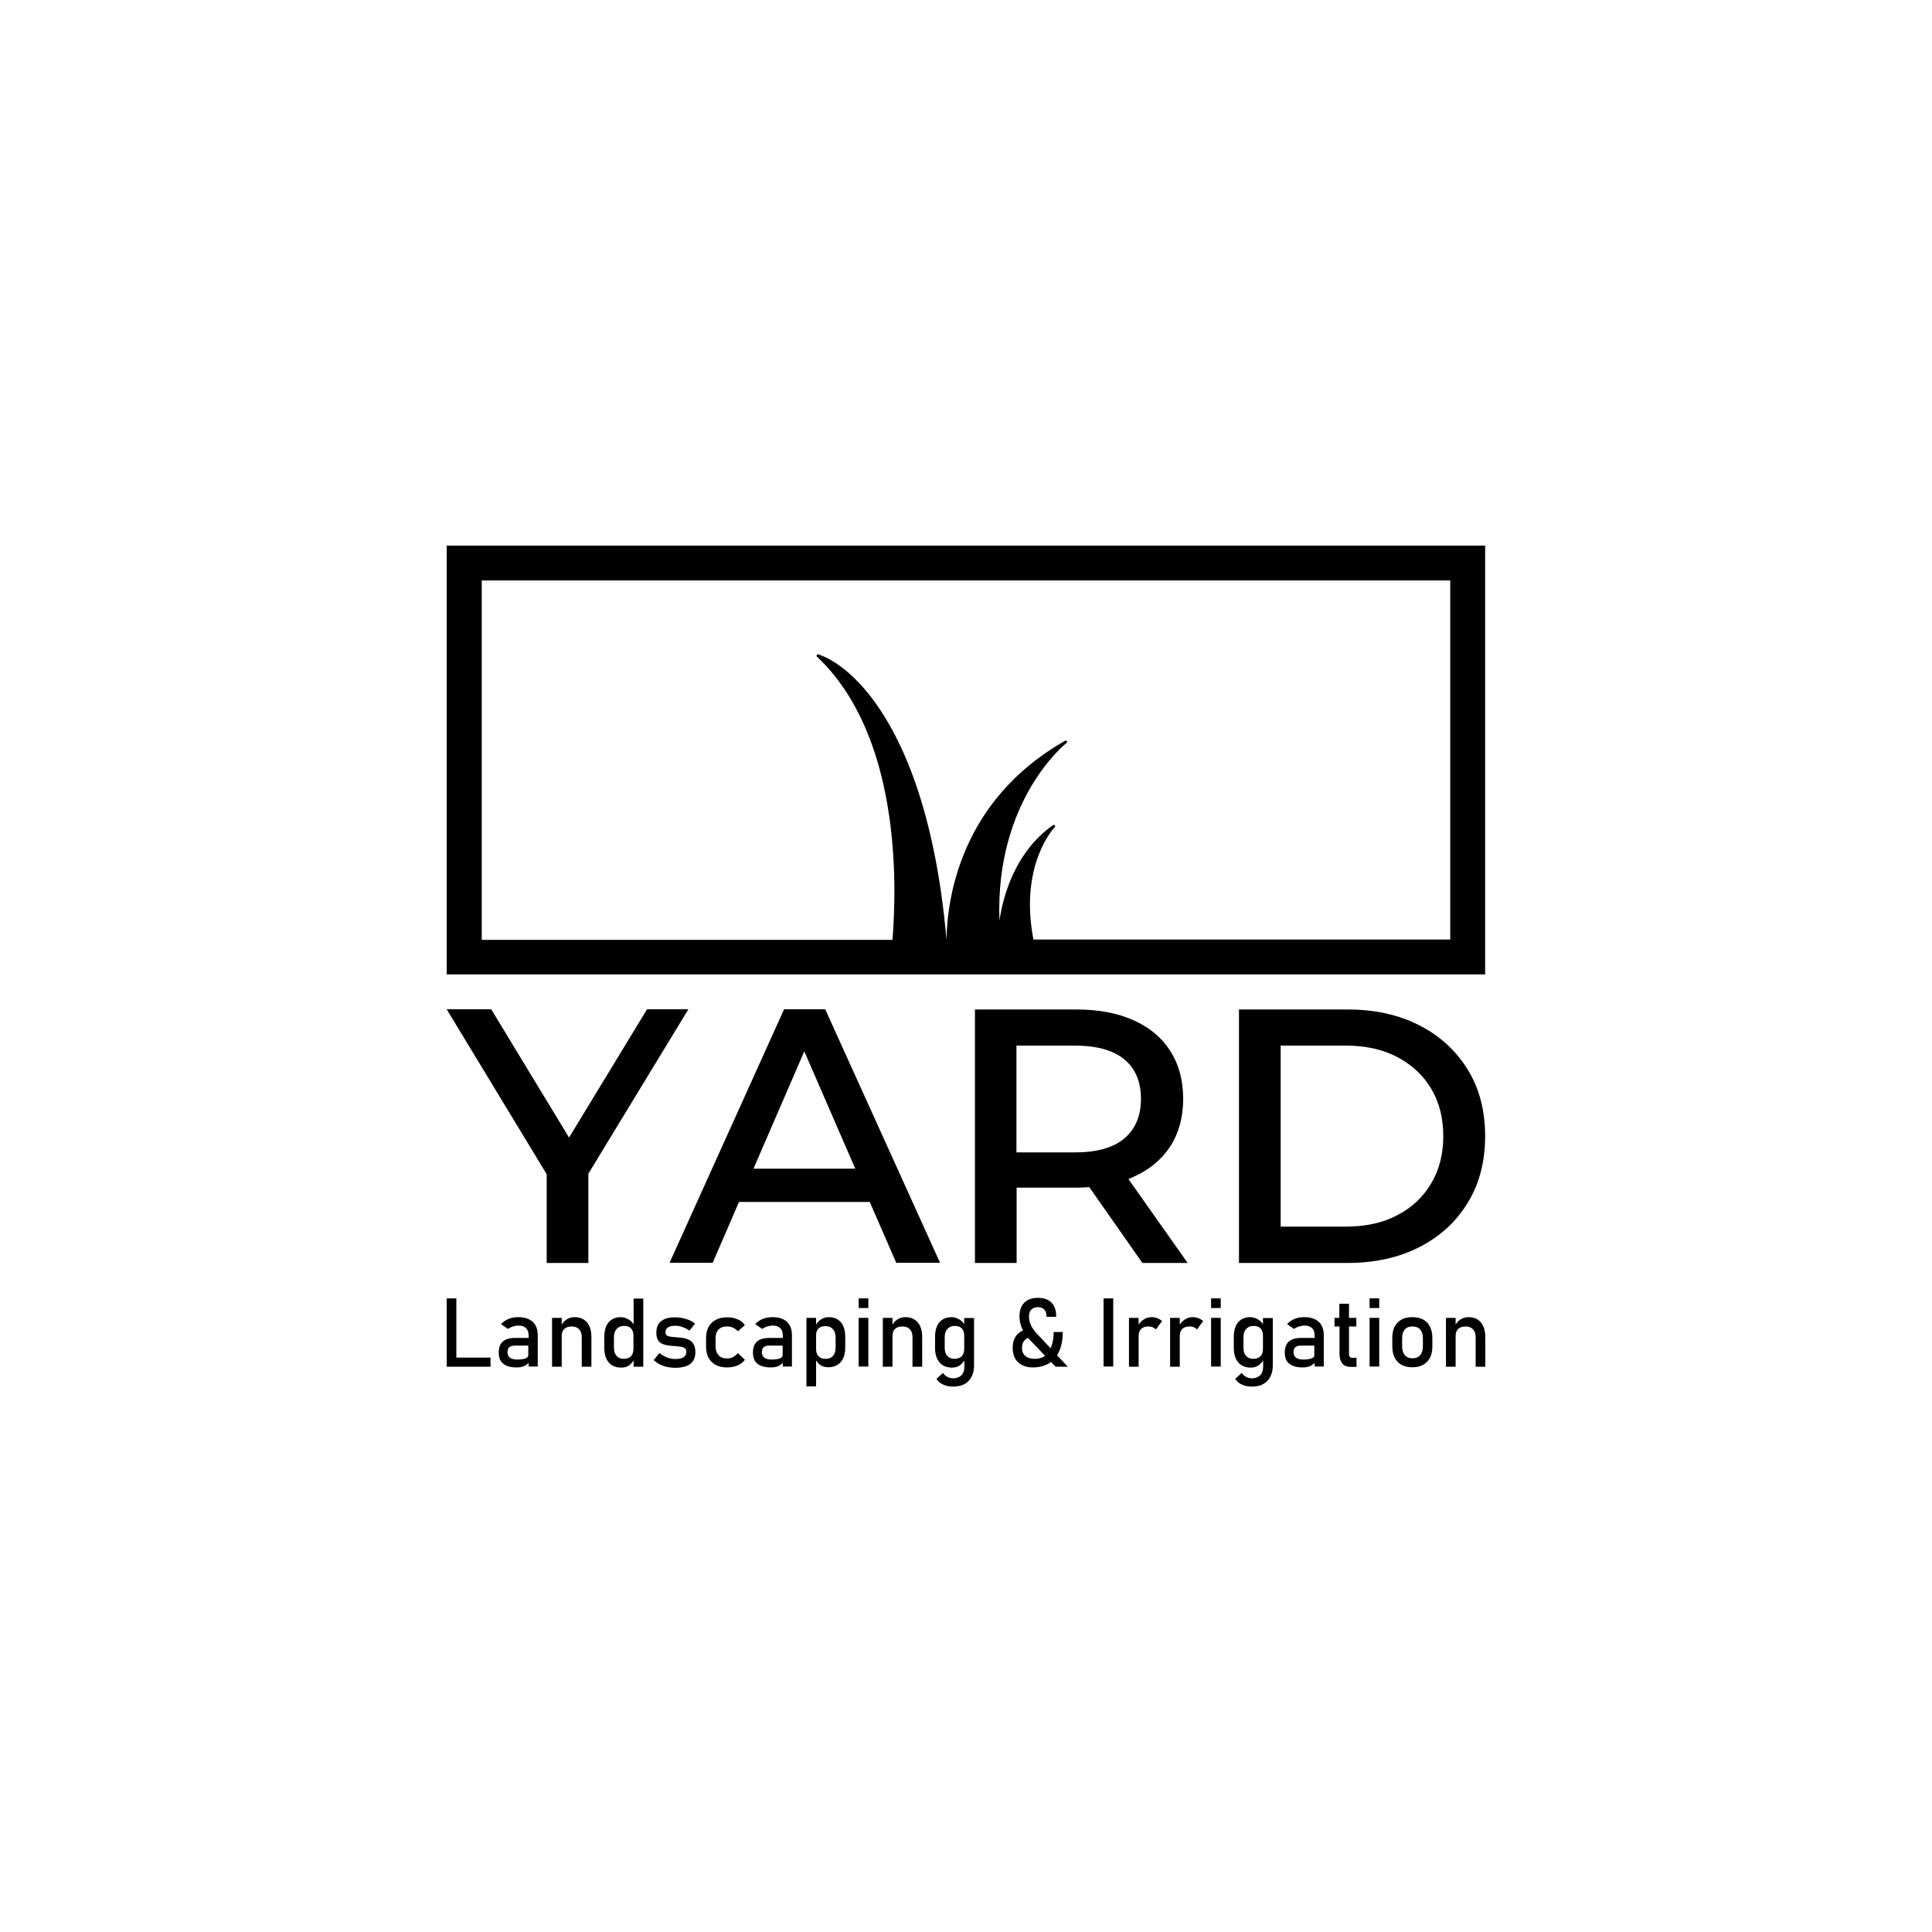
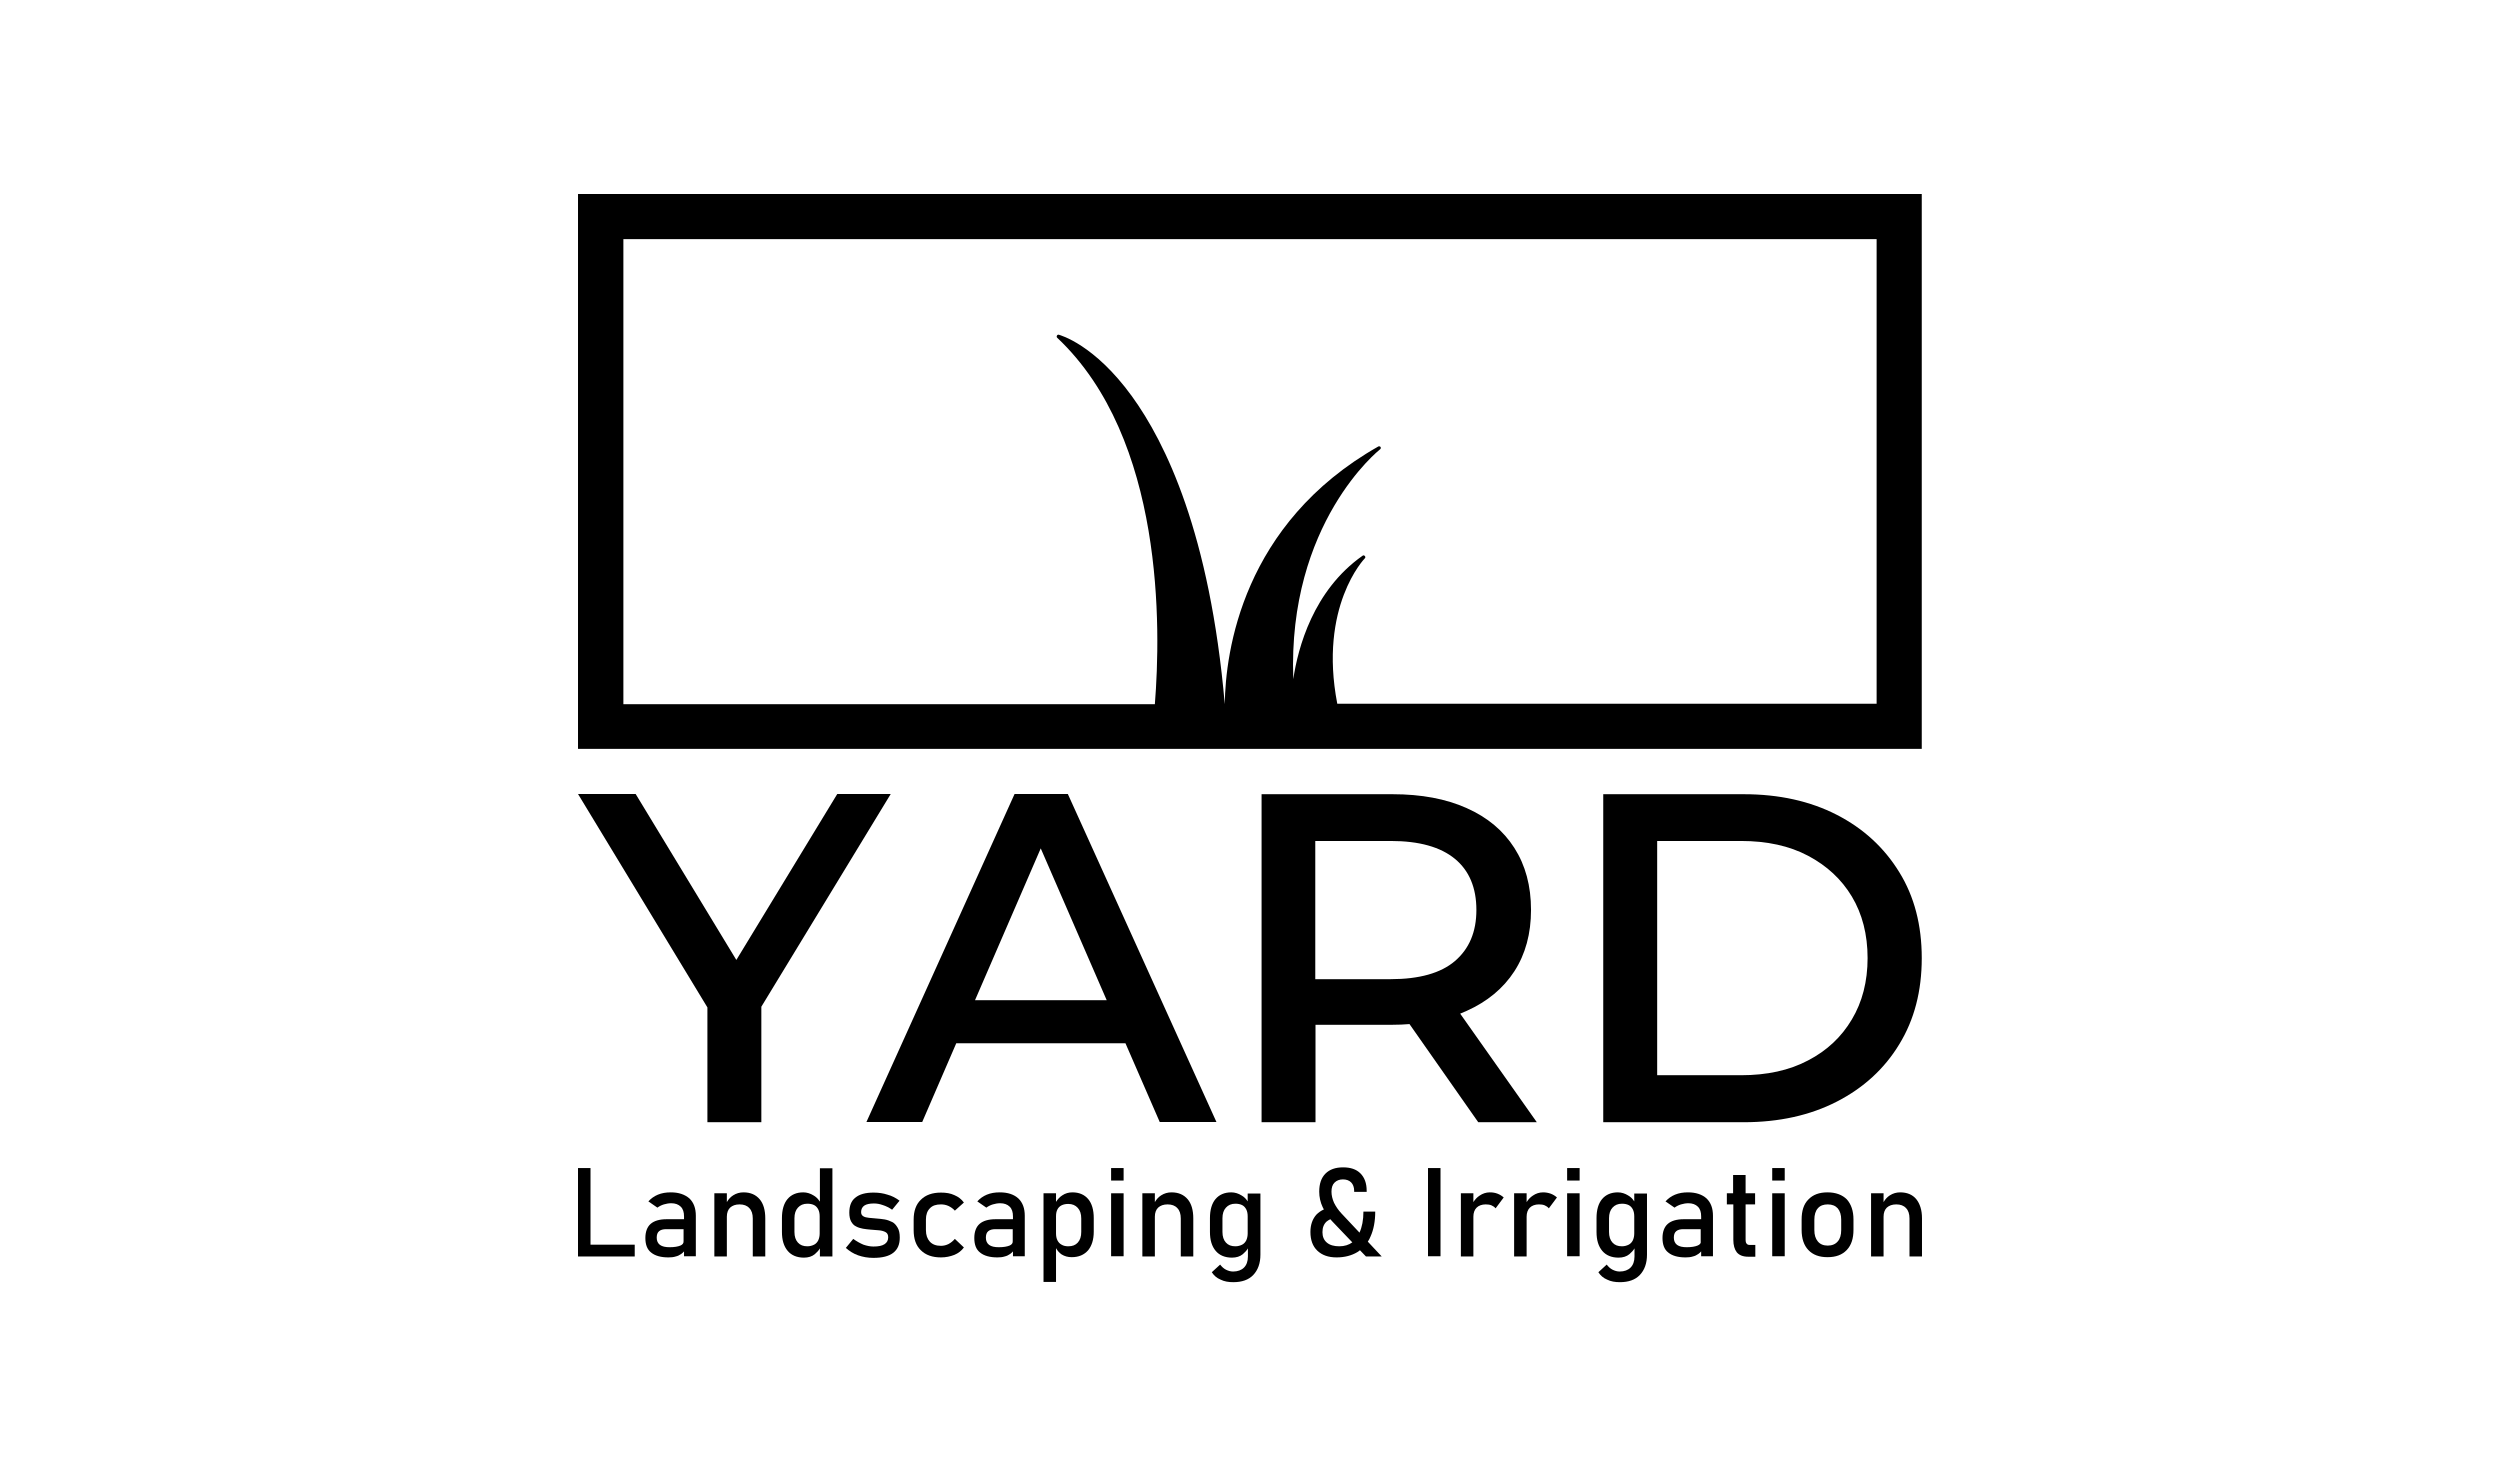
- <svg xmlns="http://www.w3.org/2000/svg" version="1.1" id="Layer_1" x="0px" y="0px" viewBox="0 0 1080 1080" style="enable-background:new 0 0 1080 1080;" xml:space="preserve">
+ <svg xmlns="http://www.w3.org/2000/svg" version="1.1" id="Layer_1" x="0px" y="0px" viewBox="0 0 1080 637.8" style="enable-background:new 0 0 1080 637.8;" xml:space="preserve">
  <g>
-     <polygon points="384.8,564.2 361.7,564.2 318.1,635.9 274.6,564.2 249.7,564.2 305.6,656.4 305.6,706 328.9,706 328.9,656.1  " />
-     <path d="M438.3,564.2l-64,141.7h24.1l14.7-34h73.1l14.8,34h24.5l-64.2-141.7H438.3z M421.2,653.3l28.4-65.6l28.5,65.6H421.2z" />
-     <path d="M633.6,657.9c8.9-4,15.8-9.7,20.6-17.1c4.8-7.4,7.2-16.3,7.2-26.5c0-10.4-2.4-19.3-7.2-26.8c-4.8-7.5-11.6-13.2-20.6-17.2   c-8.9-4-19.6-6-32-6H545V706h23.3v-42.1h33.4c2.5,0,4.8-0.1,7.2-0.3l29.7,42.4h25.3l-33.1-46.9   C631.7,658.7,632.7,658.3,633.6,657.9z M600.8,644.2h-32.6v-59.7h32.6c12.3,0,21.5,2.6,27.7,7.7c6.2,5.1,9.3,12.5,9.3,22.1   c0,9.5-3.1,16.8-9.3,22.1C622.4,641.6,613.1,644.2,600.8,644.2z" />
-     <path d="M820.5,598c-6.5-10.6-15.5-18.9-27-24.8c-11.5-5.9-24.9-8.9-40.2-8.9h-60.7V706h60.7c15.3,0,28.7-3,40.2-8.9   c11.5-5.9,20.6-14.2,27-24.8c6.5-10.6,9.7-23,9.7-37.2S827,608.5,820.5,598z M800,661.6c-4.5,7.6-10.8,13.5-18.9,17.7   c-8.1,4.3-17.8,6.4-29,6.4h-36.2V584.5h36.2c11.2,0,20.9,2.1,29,6.4c8.1,4.3,14.4,10.1,18.9,17.6c4.5,7.5,6.8,16.4,6.8,26.6   C806.8,645.2,804.5,654.1,800,661.6z" />
+     <g>
+       <polygon points="384.8,343 361.7,343 318.1,414.7 274.6,343 249.7,343 305.6,435.2 305.6,484.8 328.9,484.8 328.9,434.9   " />
+       <path d="M438.3,343l-64,141.7h24.1l14.7-34h73.1l14.8,34h24.5L461.3,343H438.3z M421.2,432.1l28.4-65.6l28.5,65.6H421.2z" />
+       <path d="M633.6,436.7c8.9-4,15.8-9.7,20.6-17.1c4.8-7.4,7.2-16.3,7.2-26.5c0-10.4-2.4-19.3-7.2-26.8s-11.6-13.2-20.6-17.2    c-8.9-4-19.6-6-32-6H545v141.7h23.3v-42.1h33.4c2.5,0,4.8-0.1,7.2-0.3l29.7,42.4h25.3l-33.1-46.9    C631.7,437.5,632.7,437.1,633.6,436.7z M600.8,423h-32.6v-59.7h32.6c12.3,0,21.5,2.6,27.7,7.7c6.2,5.1,9.3,12.5,9.3,22.1    c0,9.5-3.1,16.8-9.3,22.1C622.4,420.4,613.1,423,600.8,423z" />
+       <path d="M820.5,376.8c-6.5-10.6-15.5-18.9-27-24.8c-11.5-5.9-24.9-8.9-40.2-8.9h-60.7v141.7h60.7c15.3,0,28.7-3,40.2-8.9    s20.6-14.2,27-24.8c6.5-10.6,9.7-23,9.7-37.2S827,387.3,820.5,376.8z M800,440.4c-4.5,7.6-10.8,13.5-18.9,17.7    c-8.1,4.3-17.8,6.4-29,6.4h-36.2V363.3h36.2c11.2,0,20.9,2.1,29,6.4c8.1,4.3,14.4,10.1,18.9,17.6s6.8,16.4,6.8,26.6    C806.8,424,804.5,432.9,800,440.4z" />
+     </g>
+     <g>
+       <polygon points="255.1,504.6 249.7,504.6 249.7,542.8 252.4,542.8 255.1,542.8 274.2,542.8 274.2,537.7 255.1,537.7   " />
+       <path d="M289.8,515.1c-2.1,0-3.9,0.3-5.6,1s-3,1.7-4.1,2.9l3.9,2.7c0.8-0.6,1.8-1.1,2.8-1.4c1-0.3,2.1-0.5,3.2-0.5    c1.7,0,3.1,0.5,4.1,1.5s1.4,2.4,1.4,4.2v1.2H288c-3.1,0-5.4,0.7-6.9,2s-2.3,3.4-2.3,6.1c0,2.9,0.8,5,2.5,6.3    c1.7,1.4,4.2,2.1,7.5,2.1c1.1,0,2.2-0.1,3.1-0.4c0.9-0.2,1.7-0.6,2.4-1.1c0.5-0.3,0.8-0.7,1.2-1.1v2.1h5.1v-17.5    c0-3.2-0.9-5.7-2.8-7.5C295.8,516,293.2,515.1,289.8,515.1z M293.9,538.1c-1,0.4-2.5,0.7-4.6,0.7c-1.9,0-3.2-0.3-4.2-1    c-0.9-0.7-1.4-1.7-1.4-3.1c0-1.3,0.3-2.2,1-2.8s1.7-0.9,3.1-0.9h7.5v5.1C295.4,537,294.9,537.7,293.9,538.1z" />
+       <path d="M321.2,515.1c-1.6,0-3.1,0.4-4.5,1.3c-1.1,0.7-2,1.7-2.7,2.9v-3.8h-5.4v27.3h5.4v-17.2c0-1.7,0.5-3,1.4-3.9    c1-0.9,2.3-1.4,4.1-1.4c1.8,0,3.2,0.5,4.2,1.6c1,1,1.5,2.5,1.5,4.5v16.4h5.4v-16.5c0-3.5-0.8-6.3-2.4-8.2    C326.5,516.1,324.2,515.1,321.2,515.1z" />
+       <path d="M354.1,519c-0.7-1.1-1.6-2-2.7-2.6c-1.3-0.8-2.8-1.3-4.4-1.3c-2.9,0-5.2,1-6.8,2.9c-1.6,1.9-2.4,4.7-2.4,8.2v6    c0,3.5,0.8,6.2,2.5,8.2c1.6,1.9,4,2.9,7,2.9c1.9,0,3.5-0.5,4.7-1.5c0.9-0.8,1.7-1.6,2.2-2.5v3.5h5.4v-38.1h-5.4V519H354.1z     M353.5,535.8c-0.4,0.8-1,1.5-1.8,1.9s-1.8,0.7-2.9,0.7c-1.8,0-3.1-0.5-4.1-1.6s-1.5-2.6-1.5-4.6v-5.9c0-2,0.5-3.5,1.5-4.6    s2.3-1.7,4.1-1.7c1.1,0,2.1,0.2,2.9,0.6c0.8,0.4,1.4,1.1,1.8,1.9c0.4,0.8,0.6,1.8,0.6,3v7.3C354.1,533.9,353.9,534.9,353.5,535.8z    " />
+       <path d="M385.4,527.9c-1-0.5-2.1-0.9-3.2-1.1c-1.2-0.2-2.3-0.3-3.5-0.4c-1.2-0.1-2.3-0.2-3.3-0.3s-1.9-0.3-2.5-0.7    s-0.9-0.9-0.9-1.8c0-1.2,0.5-2.2,1.4-2.8s2.3-0.9,4.1-0.9c1.3,0,2.5,0.2,3.9,0.7c1.3,0.4,2.7,1.1,4,2l3.2-3.9    c-1.6-1.2-3.3-2.1-5.2-2.6c-1.8-0.6-3.8-0.9-6-0.9c-3.5,0-6.1,0.7-7.9,2.2c-1.8,1.4-2.6,3.6-2.6,6.5c0,1.6,0.3,2.9,0.8,3.8    c0.5,0.9,1.2,1.7,2.1,2.1c0.9,0.5,1.9,0.8,3,1s2.2,0.3,3.3,0.4c1.3,0.1,2.5,0.2,3.7,0.3c1.1,0.1,2.1,0.4,2.8,0.8    c0.7,0.4,1.1,1.1,1.1,2.2c0,1.3-0.5,2.3-1.6,3s-2.6,1-4.8,1c-1.4,0-2.8-0.3-4.3-0.8c-1.4-0.6-2.9-1.4-4.4-2.5l-3.2,3.9    c1.6,1.4,3.3,2.5,5.3,3.2s4.2,1.1,6.6,1.1c3.8,0,6.7-0.7,8.6-2.2s2.8-3.6,2.8-6.6c0-1.8-0.3-3.2-0.9-4.2    C387.1,529.2,386.4,528.4,385.4,527.9z" />
+       <path d="M401.7,522c1.1-1.2,2.7-1.7,4.8-1.7c1.1,0,2.2,0.2,3.3,0.7c1,0.5,1.9,1.1,2.7,2l3.9-3.5c-1-1.4-2.4-2.5-4.1-3.2    c-1.7-0.8-3.6-1.1-5.8-1.1c-3.7,0-6.6,1-8.7,3.1c-2.1,2-3.1,4.9-3.1,8.6v4.5c0,3.8,1,6.7,3.1,8.7c2.1,2.1,5,3.1,8.7,3.1    c2.1,0,4-0.4,5.8-1.1c1.7-0.7,3.1-1.8,4.1-3.2l-3.9-3.7c-0.8,0.9-1.6,1.6-2.7,2.2c-1,0.5-2.1,0.8-3.3,0.8c-2.1,0-3.7-0.6-4.8-1.8    c-1.1-1.2-1.7-2.8-1.7-5v-4.6C400,524.7,400.6,523.1,401.7,522z" />
+       <path d="M431.9,515.1c-2.1,0-3.9,0.3-5.6,1s-3,1.7-4.1,2.9l3.9,2.7c0.8-0.6,1.8-1.1,2.8-1.4c1-0.3,2.1-0.5,3.2-0.5    c1.7,0,3.1,0.5,4.1,1.5s1.4,2.4,1.4,4.2v1.2h-7.5c-3.1,0-5.4,0.7-6.9,2s-2.3,3.4-2.3,6.1c0,2.9,0.8,5,2.5,6.3    c1.7,1.4,4.2,2.1,7.5,2.1c1.1,0,2.2-0.1,3.1-0.4c0.9-0.2,1.7-0.6,2.4-1.1c0.5-0.3,0.8-0.7,1.2-1.1v2.1h5.1v-17.5    c0-3.2-0.9-5.7-2.8-7.5C438,516,435.4,515.1,431.9,515.1z M436.1,538.1c-1,0.4-2.5,0.7-4.6,0.7c-1.9,0-3.2-0.3-4.2-1    c-0.9-0.7-1.4-1.7-1.4-3.1c0-1.3,0.3-2.2,1-2.8s1.7-0.9,3.1-0.9h7.5v5.1C437.6,537,437.1,537.7,436.1,538.1z" />
+       <path d="M463.3,515.1c-1.6,0-3.1,0.4-4.4,1.3c-1.1,0.7-1.9,1.6-2.7,2.8v-3.7h-5.4v38.3h5.4v-14.6c0.6,1.1,1.4,2,2.4,2.7    c1.3,0.8,2.7,1.2,4.4,1.2c3,0,5.3-1,7-2.9c1.6-1.9,2.5-4.6,2.5-8.1v-5.9c0-3.5-0.8-6.3-2.4-8.2    C468.5,516.1,466.2,515.1,463.3,515.1z M467.1,532.2c0,2-0.5,3.5-1.5,4.6s-2.3,1.6-4.1,1.6c-1.1,0-2.1-0.2-2.9-0.7    c-0.8-0.4-1.4-1.1-1.8-1.9c-0.4-0.8-0.6-1.8-0.6-3v-7.4c0-1.2,0.2-2.1,0.6-2.9c0.4-0.8,1-1.4,1.8-1.8c0.8-0.4,1.8-0.6,2.9-0.6    c1.8,0,3.1,0.6,4.1,1.7c1,1.1,1.5,2.6,1.5,4.6V532.2z" />
+       <rect x="480" y="515.5" width="5.4" height="27.2" />
+       <rect x="480" y="504.6" width="5.4" height="5.4" />
+       <path d="M506.1,515.1c-1.6,0-3.1,0.4-4.5,1.3c-1.1,0.7-2,1.7-2.7,2.9v-3.8h-5.4v27.3h5.4v-17.2c0-1.7,0.5-3,1.4-3.9    c1-0.9,2.3-1.4,4.1-1.4c1.8,0,3.2,0.5,4.2,1.6c1,1,1.5,2.5,1.5,4.5v16.4h5.4v-16.5c0-3.5-0.8-6.3-2.4-8.2    C511.4,516.1,509.1,515.1,506.1,515.1z" />
+       <path d="M539,519c-0.7-1.1-1.6-2-2.7-2.6c-1.3-0.8-2.8-1.3-4.4-1.3c-2.9,0-5.2,1-6.8,2.9s-2.4,4.7-2.4,8.2v6    c0,3.5,0.8,6.2,2.5,8.2c1.6,1.9,4,2.9,7,2.9c1.9,0,3.5-0.5,4.7-1.5c0.9-0.8,1.7-1.6,2.2-2.5v3.5c0,2.1-0.6,3.7-1.7,4.8    c-1.1,1.1-2.7,1.7-4.7,1.7c-1.1,0-2.1-0.3-3.1-0.8s-1.8-1.3-2.5-2.2l-3.6,3.3c0.9,1.4,2.1,2.5,3.8,3.2c1.6,0.8,3.4,1.1,5.5,1.1    c3.7,0,6.6-1,8.6-3.1s3.1-5,3.1-8.8v-26.4H539V519z M538.4,535.8c-0.4,0.8-1,1.5-1.8,1.9s-1.8,0.7-2.9,0.7c-1.8,0-3.1-0.5-4.1-1.6    s-1.5-2.6-1.5-4.6v-5.9c0-2,0.5-3.5,1.5-4.6s2.3-1.7,4.1-1.7c1.1,0,2.1,0.2,2.9,0.6c0.8,0.4,1.4,1.1,1.8,1.9    c0.4,0.8,0.6,1.8,0.6,3v7.3C539,533.9,538.8,534.9,538.4,535.8z" />
+       <path d="M592.1,534.1c1.3-2.9,2-6.5,2-10.7H589c0,3.7-0.6,6.7-1.7,9.1l-7.8-8.3c-1.4-1.5-2.4-3-3.2-4.6c-0.7-1.6-1.1-3.2-1.1-4.8    c0-1.7,0.4-3,1.3-3.9c0.9-0.9,2.1-1.4,3.6-1.4s2.7,0.4,3.6,1.3c0.8,0.8,1.3,2.1,1.3,3.6v0.5h5.4v-0.5c0-3.2-0.9-5.7-2.7-7.5    s-4.3-2.6-7.5-2.6c-3.3,0-5.8,0.9-7.6,2.7s-2.7,4.4-2.7,7.8c0,2.3,0.5,4.6,1.5,6.7c0.2,0.3,0.3,0.6,0.5,1    c-1.2,0.5-2.3,1.3-3.2,2.2c-1.7,1.9-2.6,4.4-2.6,7.5c0,3.5,1,6.2,3,8.1c2,1.9,4.7,2.9,8.3,2.9c3.5,0,6.5-0.8,9-2.3    c0.4-0.2,0.7-0.5,1.1-0.8l2.6,2.7h6.8l-6-6.4C591.4,535.6,591.8,534.9,592.1,534.1z M578.6,538.4c-2.3,0-4.1-0.5-5.4-1.6    c-1.3-1.1-1.9-2.6-1.9-4.5c0-2,0.6-3.5,1.8-4.6c0.5-0.4,1-0.7,1.6-1c0.3,0.3,0.6,0.7,0.9,1l8.6,9    C582.7,537.8,580.8,538.4,578.6,538.4z" />
+       <rect x="616.9" y="504.6" width="5.4" height="38.1" />
+       <path d="M643.6,515.1c-1.6,0-3.1,0.5-4.4,1.4c-1.1,0.7-2,1.7-2.7,2.8v-3.8h-5.4v27.3h5.4v-17.2c0-1.7,0.5-3,1.4-3.9    s2.3-1.4,3.9-1.4c0.9,0,1.8,0.1,2.5,0.4c0.7,0.3,1.3,0.7,1.8,1.3l3.5-4.7c-0.8-0.7-1.6-1.2-2.6-1.6S644.9,515.1,643.6,515.1z" />
+       <path d="M666.6,515.1c-1.6,0-3.1,0.5-4.4,1.4c-1.1,0.7-2,1.7-2.7,2.8v-3.8h-5.4v27.3h5.4v-17.2c0-1.7,0.5-3,1.4-3.9    s2.3-1.4,3.9-1.4c0.9,0,1.8,0.1,2.5,0.4c0.7,0.3,1.3,0.7,1.8,1.3l3.5-4.7c-0.8-0.7-1.6-1.2-2.6-1.6    C668.9,515.3,667.8,515.1,666.6,515.1z" />
+       <rect x="677" y="504.6" width="5.4" height="5.4" />
+       <rect x="677" y="515.5" width="5.4" height="27.2" />
+       <path d="M706,519c-0.7-1.1-1.6-2-2.7-2.6c-1.3-0.8-2.8-1.3-4.4-1.3c-2.9,0-5.2,1-6.8,2.9s-2.4,4.7-2.4,8.2v6    c0,3.5,0.8,6.2,2.5,8.2c1.6,1.9,4,2.9,7,2.9c1.9,0,3.5-0.5,4.7-1.5c0.9-0.8,1.7-1.6,2.2-2.5v3.5c0,2.1-0.6,3.7-1.7,4.8    c-1.1,1.1-2.7,1.7-4.7,1.7c-1.1,0-2.1-0.3-3.1-0.8s-1.8-1.3-2.5-2.2l-3.6,3.3c0.9,1.4,2.1,2.5,3.8,3.2c1.6,0.8,3.4,1.1,5.5,1.1    c3.7,0,6.6-1,8.6-3.1s3.1-5,3.1-8.8v-26.4H706V519z M705.4,535.8c-0.4,0.8-1,1.5-1.8,1.9s-1.8,0.7-2.9,0.7c-1.8,0-3.1-0.5-4.1-1.6    s-1.5-2.6-1.5-4.6v-5.9c0-2,0.5-3.5,1.5-4.6s2.3-1.7,4.1-1.7c1.1,0,2.1,0.2,2.9,0.6c0.8,0.4,1.4,1.1,1.8,1.9    c0.4,0.8,0.6,1.8,0.6,3v7.3C706,533.9,705.8,534.9,705.4,535.8z" />
+       <path d="M729.2,515.1c-2.1,0-3.9,0.3-5.6,1c-1.7,0.7-3,1.7-4.1,2.9l3.9,2.7c0.8-0.6,1.8-1.1,2.8-1.4c1-0.3,2.1-0.5,3.2-0.5    c1.7,0,3.1,0.5,4.1,1.5s1.4,2.4,1.4,4.2v1.2h-7.5c-3.1,0-5.4,0.7-6.9,2s-2.3,3.4-2.3,6.1c0,2.9,0.8,5,2.5,6.3    c1.7,1.4,4.2,2.1,7.5,2.1c1.1,0,2.2-0.1,3.1-0.4c0.9-0.2,1.7-0.6,2.4-1.1c0.5-0.3,0.8-0.7,1.2-1.1v2.1h5.1v-17.5    c0-3.2-0.9-5.7-2.8-7.5C735.3,516,732.6,515.1,729.2,515.1z M733.3,538.1c-1,0.4-2.5,0.7-4.6,0.7c-1.9,0-3.2-0.3-4.2-1    c-0.9-0.7-1.4-1.7-1.4-3.1c0-1.3,0.3-2.2,1-2.8s1.7-0.9,3.1-0.9h7.5v5.1C734.9,537,734.4,537.7,733.3,538.1z" />
+       <path d="M754.1,507.6h-5.4v7.9H746v4.8h2.8v15.3c0,2.3,0.5,4.1,1.5,5.4c1,1.2,2.6,1.9,4.9,1.9h3.1v-5.1h-2.6    c-0.5,0-0.9-0.2-1.2-0.6c-0.3-0.4-0.4-0.9-0.4-1.5v-15.4h4.1v-4.8h-4.1V507.6z" />
+       <rect x="765.6" y="504.6" width="5.4" height="5.4" />
+       <rect x="765.6" y="515.5" width="5.4" height="27.2" />
+       <path d="M789.5,515.1c-3.6,0-6.3,1-8.3,3.1c-2,2-2.9,4.9-2.9,8.7v4.4c0,3.8,1,6.7,2.9,8.7c2,2.1,4.7,3.1,8.3,3.1s6.3-1,8.3-3.1    s2.9-5,2.9-8.7v-4.5c0-3.7-1-6.6-2.9-8.7C795.9,516.2,793.1,515.1,789.5,515.1z M795.4,531.4c0,2.1-0.5,3.8-1.5,4.9    c-1,1.2-2.5,1.8-4.3,1.8c-1.9,0-3.3-0.6-4.3-1.8s-1.5-2.8-1.5-4.9v-4.5c0-2.1,0.5-3.8,1.5-4.9c1-1.2,2.5-1.7,4.3-1.7    c1.9,0,3.3,0.6,4.3,1.7c1,1.2,1.5,2.8,1.5,4.9V531.4z" />
+       <path d="M827.8,518c-1.6-1.9-3.9-2.9-6.9-2.9c-1.6,0-3.1,0.4-4.5,1.3c-1.1,0.7-2,1.7-2.7,2.9v-3.8h-5.4v27.3h5.4v-17.2    c0-1.7,0.5-3,1.4-3.9c1-0.9,2.3-1.4,4.1-1.4s3.2,0.5,4.2,1.6c1,1,1.5,2.5,1.5,4.5v16.4h5.4v-16.5C830.3,522.7,829.4,520,827.8,518    z" />
+     </g>
+     <path d="M249.7,83.8v239.7h580.5V83.8H249.7z M810.7,304h-233c-8.1-42,11.7-62.6,11.9-62.8c0.3-0.3,0.3-0.7,0-1   c-0.2-0.3-0.7-0.4-1-0.1c-21.3,15-27.9,39.8-29.9,53.3c-2.5-67.5,37.1-99,37.5-99.3c0.3-0.2,0.4-0.7,0.2-1s-0.7-0.4-1-0.2   c-58.7,33.3-66,88.7-66.3,111.3l0,0c-6.4-73.7-25.6-113-40.1-133c-16.3-22.5-31-26.4-31.6-26.6c-0.3-0.1-0.7,0.1-0.8,0.4   c-0.2,0.3-0.1,0.7,0.1,0.9c46.4,43.7,44.8,125.8,42.2,158.3H269.3V103.3h541.4V304z" />
  </g>
-   <g>
-     <polygon points="255.1,725.8 249.7,725.8 249.7,764 252.4,764 255.1,764 274.2,764 274.2,758.9 255.1,758.9  " />
-     <path d="M289.8,736.3c-2.1,0-3.9,0.3-5.6,1c-1.7,0.7-3,1.7-4.1,2.9l3.9,2.7c0.8-0.6,1.8-1.1,2.8-1.4c1-0.3,2.1-0.5,3.2-0.5   c1.7,0,3.1,0.5,4.1,1.5c1,1,1.4,2.4,1.4,4.2v1.2h-7.5c-3.1,0-5.4,0.7-6.9,2c-1.5,1.3-2.3,3.4-2.3,6.1c0,2.9,0.8,5,2.5,6.3   c1.7,1.4,4.2,2.1,7.5,2.1c1.1,0,2.2-0.1,3.1-0.4c0.9-0.2,1.7-0.6,2.4-1.1c0.5-0.3,0.8-0.7,1.2-1.1v2.1h5.1v-17.5   c0-3.2-0.9-5.7-2.8-7.5C295.8,737.2,293.2,736.3,289.8,736.3z M293.9,759.3c-1,0.4-2.5,0.7-4.6,0.7c-1.9,0-3.2-0.3-4.2-1   c-0.9-0.7-1.4-1.7-1.4-3.1c0-1.3,0.3-2.2,1-2.8c0.7-0.6,1.7-0.9,3.1-0.9h7.5v5.1C295.4,758.2,294.9,758.9,293.9,759.3z" />
-     <path d="M321.2,736.3c-1.6,0-3.1,0.4-4.5,1.3c-1.1,0.7-2,1.7-2.7,2.9v-3.8h-5.4V764h5.4v-17.2c0-1.7,0.5-3,1.4-3.9   c1-0.9,2.3-1.4,4.1-1.4c1.8,0,3.2,0.5,4.2,1.6c1,1,1.5,2.5,1.5,4.5V764h5.4v-16.5c0-3.5-0.8-6.3-2.4-8.2   C326.5,737.3,324.2,736.3,321.2,736.3z" />
-     <path d="M354.1,740.2c-0.7-1.1-1.6-2-2.7-2.6c-1.3-0.8-2.8-1.3-4.4-1.3c-2.9,0-5.2,1-6.8,2.9c-1.6,1.9-2.4,4.7-2.4,8.2v6   c0,3.5,0.8,6.2,2.5,8.2c1.6,1.9,4,2.9,7,2.9c1.9,0,3.5-0.5,4.7-1.5c0.9-0.8,1.7-1.6,2.2-2.5v3.5h5.4v-38.1h-5.4V740.2z M353.5,757   c-0.4,0.8-1,1.5-1.8,1.9c-0.8,0.4-1.8,0.7-2.9,0.7c-1.8,0-3.1-0.5-4.1-1.6c-1-1.1-1.5-2.6-1.5-4.6v-5.9c0-2,0.5-3.5,1.5-4.6   c1-1.1,2.3-1.7,4.1-1.7c1.1,0,2.1,0.2,2.9,0.6c0.8,0.4,1.4,1.1,1.8,1.9c0.4,0.8,0.6,1.8,0.6,3v7.3   C354.1,755.1,353.9,756.1,353.5,757z" />
-     <path d="M385.4,749.1c-1-0.5-2.1-0.9-3.2-1.1c-1.2-0.2-2.3-0.3-3.5-0.4c-1.2-0.1-2.3-0.2-3.3-0.3c-1-0.1-1.9-0.3-2.5-0.7   c-0.6-0.4-0.9-0.9-0.9-1.8c0-1.2,0.5-2.2,1.4-2.8c0.9-0.6,2.3-0.9,4.1-0.9c1.3,0,2.5,0.2,3.9,0.7c1.3,0.4,2.7,1.1,4,2l3.2-3.9   c-1.6-1.2-3.3-2.1-5.2-2.6c-1.8-0.6-3.8-0.9-6-0.9c-3.5,0-6.1,0.7-7.9,2.2c-1.8,1.4-2.6,3.6-2.6,6.5c0,1.6,0.3,2.9,0.8,3.8   c0.5,0.9,1.2,1.7,2.1,2.1c0.9,0.5,1.9,0.8,3,1c1.1,0.2,2.2,0.3,3.3,0.4c1.3,0.1,2.5,0.2,3.7,0.3c1.1,0.1,2.1,0.4,2.8,0.8   c0.7,0.4,1.1,1.1,1.1,2.2c0,1.3-0.5,2.3-1.6,3c-1.1,0.7-2.6,1-4.8,1c-1.4,0-2.8-0.3-4.3-0.8c-1.4-0.6-2.9-1.4-4.4-2.5l-3.2,3.9   c1.6,1.4,3.3,2.5,5.3,3.2c2,0.7,4.2,1.1,6.6,1.1c3.8,0,6.7-0.7,8.6-2.2c1.9-1.5,2.8-3.6,2.8-6.6c0-1.8-0.3-3.2-0.9-4.2   C387.1,750.4,386.4,749.6,385.4,749.1z" />
-     <path d="M401.7,743.2c1.1-1.2,2.7-1.7,4.8-1.7c1.1,0,2.2,0.2,3.3,0.7c1,0.5,1.9,1.1,2.7,2l3.9-3.5c-1-1.4-2.4-2.5-4.1-3.2   c-1.7-0.8-3.6-1.1-5.8-1.1c-3.7,0-6.6,1-8.7,3.1c-2.1,2-3.1,4.9-3.1,8.6v4.5c0,3.8,1,6.7,3.1,8.7c2.1,2.1,5,3.1,8.7,3.1   c2.1,0,4-0.4,5.8-1.1c1.7-0.7,3.1-1.8,4.1-3.2l-3.9-3.7c-0.8,0.9-1.6,1.6-2.7,2.2c-1,0.5-2.1,0.8-3.3,0.8c-2.1,0-3.7-0.6-4.8-1.8   c-1.1-1.2-1.7-2.8-1.7-5V748C400,745.9,400.6,744.3,401.7,743.2z" />
-     <path d="M431.9,736.3c-2.1,0-3.9,0.3-5.6,1c-1.7,0.7-3,1.7-4.1,2.9l3.9,2.7c0.8-0.6,1.8-1.1,2.8-1.4c1-0.3,2.1-0.5,3.2-0.5   c1.7,0,3.1,0.5,4.1,1.5c1,1,1.4,2.4,1.4,4.2v1.2h-7.5c-3.1,0-5.4,0.7-6.9,2c-1.5,1.3-2.3,3.4-2.3,6.1c0,2.9,0.8,5,2.5,6.3   c1.7,1.4,4.2,2.1,7.5,2.1c1.1,0,2.2-0.1,3.1-0.4c0.9-0.2,1.7-0.6,2.4-1.1c0.5-0.3,0.8-0.7,1.2-1.1v2.1h5.1v-17.5   c0-3.2-0.9-5.7-2.8-7.5C438,737.2,435.4,736.3,431.9,736.3z M436.1,759.3c-1,0.4-2.5,0.7-4.6,0.7c-1.9,0-3.2-0.3-4.2-1   c-0.9-0.7-1.4-1.7-1.4-3.1c0-1.3,0.3-2.2,1-2.8c0.7-0.6,1.7-0.9,3.1-0.9h7.5v5.1C437.6,758.2,437.1,758.9,436.1,759.3z" />
-     <path d="M463.3,736.3c-1.6,0-3.1,0.4-4.4,1.3c-1.1,0.7-1.9,1.6-2.7,2.8v-3.7h-5.4V775h5.4v-14.6c0.6,1.1,1.4,2,2.4,2.7   c1.3,0.8,2.7,1.2,4.4,1.2c3,0,5.3-1,7-2.9c1.6-1.9,2.5-4.6,2.5-8.1v-5.9c0-3.5-0.8-6.3-2.4-8.2   C468.5,737.3,466.2,736.3,463.3,736.3z M467.1,753.4c0,2-0.5,3.5-1.5,4.6c-1,1.1-2.3,1.6-4.1,1.6c-1.1,0-2.1-0.2-2.9-0.7   c-0.8-0.4-1.4-1.1-1.8-1.9c-0.4-0.8-0.6-1.8-0.6-3v-7.4c0-1.2,0.2-2.1,0.6-2.9c0.4-0.8,1-1.4,1.8-1.8c0.8-0.4,1.8-0.6,2.9-0.6   c1.8,0,3.1,0.6,4.1,1.7c1,1.1,1.5,2.6,1.5,4.6V753.4z" />
-     <rect x="480" y="736.7" width="5.4" height="27.2" />
-     <rect x="480" y="725.8" width="5.4" height="5.4" />
-     <path d="M506.1,736.3c-1.6,0-3.1,0.4-4.5,1.3c-1.1,0.7-2,1.7-2.7,2.9v-3.8h-5.4V764h5.4v-17.2c0-1.7,0.5-3,1.4-3.9   c1-0.9,2.3-1.4,4.1-1.4c1.8,0,3.2,0.5,4.2,1.6c1,1,1.5,2.5,1.5,4.5V764h5.4v-16.5c0-3.5-0.8-6.3-2.4-8.2   C511.4,737.3,509.1,736.3,506.1,736.3z" />
-     <path d="M539,740.2c-0.7-1.1-1.6-2-2.7-2.6c-1.3-0.8-2.8-1.3-4.4-1.3c-2.9,0-5.2,1-6.8,2.9c-1.6,1.9-2.4,4.7-2.4,8.2v6   c0,3.5,0.8,6.2,2.5,8.2c1.6,1.9,4,2.9,7,2.9c1.9,0,3.5-0.5,4.7-1.5c0.9-0.8,1.7-1.6,2.2-2.5v3.5c0,2.1-0.6,3.7-1.7,4.8   c-1.1,1.1-2.7,1.7-4.7,1.7c-1.1,0-2.1-0.3-3.1-0.8c-1-0.5-1.8-1.3-2.5-2.2l-3.6,3.3c0.9,1.4,2.1,2.5,3.8,3.2   c1.6,0.8,3.4,1.1,5.5,1.1c3.7,0,6.6-1,8.6-3.1c2-2.1,3.1-5,3.1-8.8v-26.4H539V740.2z M538.4,757c-0.4,0.8-1,1.5-1.8,1.9   c-0.8,0.4-1.8,0.7-2.9,0.7c-1.8,0-3.1-0.5-4.1-1.6c-1-1.1-1.5-2.6-1.5-4.6v-5.9c0-2,0.5-3.5,1.5-4.6c1-1.1,2.3-1.7,4.1-1.7   c1.1,0,2.1,0.2,2.9,0.6c0.8,0.4,1.4,1.1,1.8,1.9c0.4,0.8,0.6,1.8,0.6,3v7.3C539,755.1,538.8,756.1,538.4,757z" />
-     <path d="M592.1,755.3c1.3-2.9,2-6.5,2-10.7H589c0,3.7-0.6,6.7-1.7,9.1l-7.8-8.3c-1.4-1.5-2.4-3-3.2-4.6c-0.7-1.6-1.1-3.2-1.1-4.8   c0-1.7,0.4-3,1.3-3.9c0.9-0.9,2.1-1.4,3.6-1.4c1.5,0,2.7,0.4,3.6,1.3c0.8,0.8,1.3,2.1,1.3,3.6v0.5h5.4v-0.5c0-3.2-0.9-5.7-2.7-7.5   c-1.8-1.8-4.3-2.6-7.5-2.6c-3.3,0-5.8,0.9-7.6,2.7c-1.8,1.8-2.7,4.4-2.7,7.8c0,2.3,0.5,4.6,1.5,6.7c0.2,0.3,0.3,0.6,0.5,1   c-1.2,0.5-2.3,1.3-3.2,2.2c-1.7,1.9-2.6,4.4-2.6,7.5c0,3.5,1,6.2,3,8.1c2,1.9,4.7,2.9,8.3,2.9c3.5,0,6.5-0.8,9-2.3   c0.4-0.2,0.7-0.5,1.1-0.8l2.6,2.7h6.8l-6-6.4C591.4,756.8,591.8,756.1,592.1,755.3z M578.6,759.6c-2.3,0-4.1-0.5-5.4-1.6   c-1.3-1.1-1.9-2.6-1.9-4.5c0-2,0.6-3.5,1.8-4.6c0.5-0.4,1-0.7,1.6-1c0.3,0.3,0.6,0.7,0.9,1l8.6,9   C582.7,759,580.8,759.6,578.6,759.6z" />
-     <rect x="616.9" y="725.8" width="5.4" height="38.1" />
-     <path d="M643.6,736.3c-1.6,0-3.1,0.5-4.4,1.4c-1.1,0.7-2,1.7-2.7,2.8v-3.8h-5.4V764h5.4v-17.2c0-1.7,0.5-3,1.4-3.9   c0.9-0.9,2.3-1.4,3.9-1.4c0.9,0,1.8,0.1,2.5,0.4c0.7,0.3,1.3,0.7,1.8,1.3l3.5-4.7c-0.8-0.7-1.6-1.2-2.6-1.6   C646,736.5,644.9,736.3,643.6,736.3z" />
-     <path d="M666.6,736.3c-1.6,0-3.1,0.5-4.4,1.4c-1.1,0.7-2,1.7-2.7,2.8v-3.8h-5.4V764h5.4v-17.2c0-1.7,0.5-3,1.4-3.9   c0.9-0.9,2.3-1.4,3.9-1.4c0.9,0,1.8,0.1,2.5,0.4c0.7,0.3,1.3,0.7,1.8,1.3l3.5-4.7c-0.8-0.7-1.6-1.2-2.6-1.6   C668.9,736.5,667.8,736.3,666.6,736.3z" />
-     <rect x="677" y="725.8" width="5.4" height="5.4" />
-     <rect x="677" y="736.7" width="5.4" height="27.2" />
-     <path d="M706,740.2c-0.7-1.1-1.6-2-2.7-2.6c-1.3-0.8-2.8-1.3-4.4-1.3c-2.9,0-5.2,1-6.8,2.9c-1.6,1.9-2.4,4.7-2.4,8.2v6   c0,3.5,0.8,6.2,2.5,8.2c1.6,1.9,4,2.9,7,2.9c1.9,0,3.5-0.5,4.7-1.5c0.9-0.8,1.7-1.6,2.2-2.5v3.5c0,2.1-0.6,3.7-1.7,4.8   c-1.1,1.1-2.7,1.7-4.7,1.7c-1.1,0-2.1-0.3-3.1-0.8c-1-0.5-1.8-1.3-2.5-2.2l-3.6,3.3c0.9,1.4,2.1,2.5,3.8,3.2   c1.6,0.8,3.4,1.1,5.5,1.1c3.7,0,6.6-1,8.6-3.1c2-2.1,3.1-5,3.1-8.8v-26.4H706V740.2z M705.4,757c-0.4,0.8-1,1.5-1.8,1.9   c-0.8,0.4-1.8,0.7-2.9,0.7c-1.8,0-3.1-0.5-4.1-1.6c-1-1.1-1.5-2.6-1.5-4.6v-5.9c0-2,0.5-3.5,1.5-4.6c1-1.1,2.3-1.7,4.1-1.7   c1.1,0,2.1,0.2,2.9,0.6c0.8,0.4,1.4,1.1,1.8,1.9c0.4,0.8,0.6,1.8,0.6,3v7.3C706,755.1,705.8,756.1,705.4,757z" />
-     <path d="M729.2,736.3c-2.1,0-3.9,0.3-5.6,1c-1.7,0.7-3,1.7-4.1,2.9l3.9,2.7c0.8-0.6,1.8-1.1,2.8-1.4c1-0.3,2.1-0.5,3.2-0.5   c1.7,0,3.1,0.5,4.1,1.5c1,1,1.4,2.4,1.4,4.2v1.2h-7.5c-3.1,0-5.4,0.7-6.9,2c-1.5,1.3-2.3,3.4-2.3,6.1c0,2.9,0.8,5,2.5,6.3   c1.7,1.4,4.2,2.1,7.5,2.1c1.1,0,2.2-0.1,3.1-0.4c0.9-0.2,1.7-0.6,2.4-1.1c0.5-0.3,0.8-0.7,1.2-1.1v2.1h5.1v-17.5   c0-3.2-0.9-5.7-2.8-7.5C735.3,737.2,732.6,736.3,729.2,736.3z M733.3,759.3c-1,0.4-2.5,0.7-4.6,0.7c-1.9,0-3.2-0.3-4.2-1   c-0.9-0.7-1.4-1.7-1.4-3.1c0-1.3,0.3-2.2,1-2.8c0.7-0.6,1.7-0.9,3.1-0.9h7.5v5.1C734.9,758.2,734.4,758.9,733.3,759.3z" />
-     <path d="M754.1,728.8h-5.4v7.9H746v4.8h2.8v15.3c0,2.3,0.5,4.1,1.5,5.4c1,1.2,2.6,1.9,4.9,1.9h3.1V759h-2.6c-0.5,0-0.9-0.2-1.2-0.6   c-0.3-0.4-0.4-0.9-0.4-1.5v-15.4h4.1v-4.8h-4.1V728.8z" />
-     <rect x="765.6" y="725.8" width="5.4" height="5.4" />
-     <rect x="765.6" y="736.7" width="5.4" height="27.2" />
-     <path d="M789.5,736.3c-3.6,0-6.3,1-8.3,3.1c-2,2-2.9,4.9-2.9,8.7v4.4c0,3.8,1,6.7,2.9,8.7c2,2.1,4.7,3.1,8.3,3.1s6.3-1,8.3-3.1   c2-2.1,2.9-5,2.9-8.7v-4.5c0-3.7-1-6.6-2.9-8.7C795.9,737.4,793.1,736.3,789.5,736.3z M795.4,752.6c0,2.1-0.5,3.8-1.5,4.9   c-1,1.2-2.5,1.8-4.3,1.8c-1.9,0-3.3-0.6-4.3-1.8s-1.5-2.8-1.5-4.9v-4.5c0-2.1,0.5-3.8,1.5-4.9c1-1.2,2.5-1.7,4.3-1.7   c1.9,0,3.3,0.6,4.3,1.7c1,1.2,1.5,2.8,1.5,4.9V752.6z" />
-     <path d="M827.8,739.2c-1.6-1.9-3.9-2.9-6.9-2.9c-1.6,0-3.1,0.4-4.5,1.3c-1.1,0.7-2,1.7-2.7,2.9v-3.8h-5.4V764h5.4v-17.2   c0-1.7,0.5-3,1.4-3.9c1-0.9,2.3-1.4,4.1-1.4c1.8,0,3.2,0.5,4.2,1.6c1,1,1.5,2.5,1.5,4.5V764h5.4v-16.5   C830.3,743.9,829.4,741.2,827.8,739.2z" />
-   </g>
-   <path d="M249.7,305v239.7h580.5V305H249.7z M810.7,525.2H577.7c-8.1-42,11.7-62.6,11.9-62.8c0.3-0.3,0.3-0.7,0-1  c-0.2-0.3-0.7-0.4-1-0.1c-21.3,15-27.9,39.8-29.9,53.3c-2.5-67.5,37.1-99,37.5-99.3c0.3-0.2,0.4-0.7,0.2-1c-0.2-0.3-0.7-0.4-1-0.2  c-58.7,33.3-66,88.7-66.3,111.3l0,0c-6.4-73.7-25.6-113-40.1-133c-16.3-22.5-31-26.4-31.6-26.6c-0.3-0.1-0.7,0.1-0.8,0.4  c-0.2,0.3-0.1,0.7,0.1,0.9c46.4,43.7,44.8,125.8,42.2,158.3H269.3V324.5h541.4V525.2z" />
</svg>
